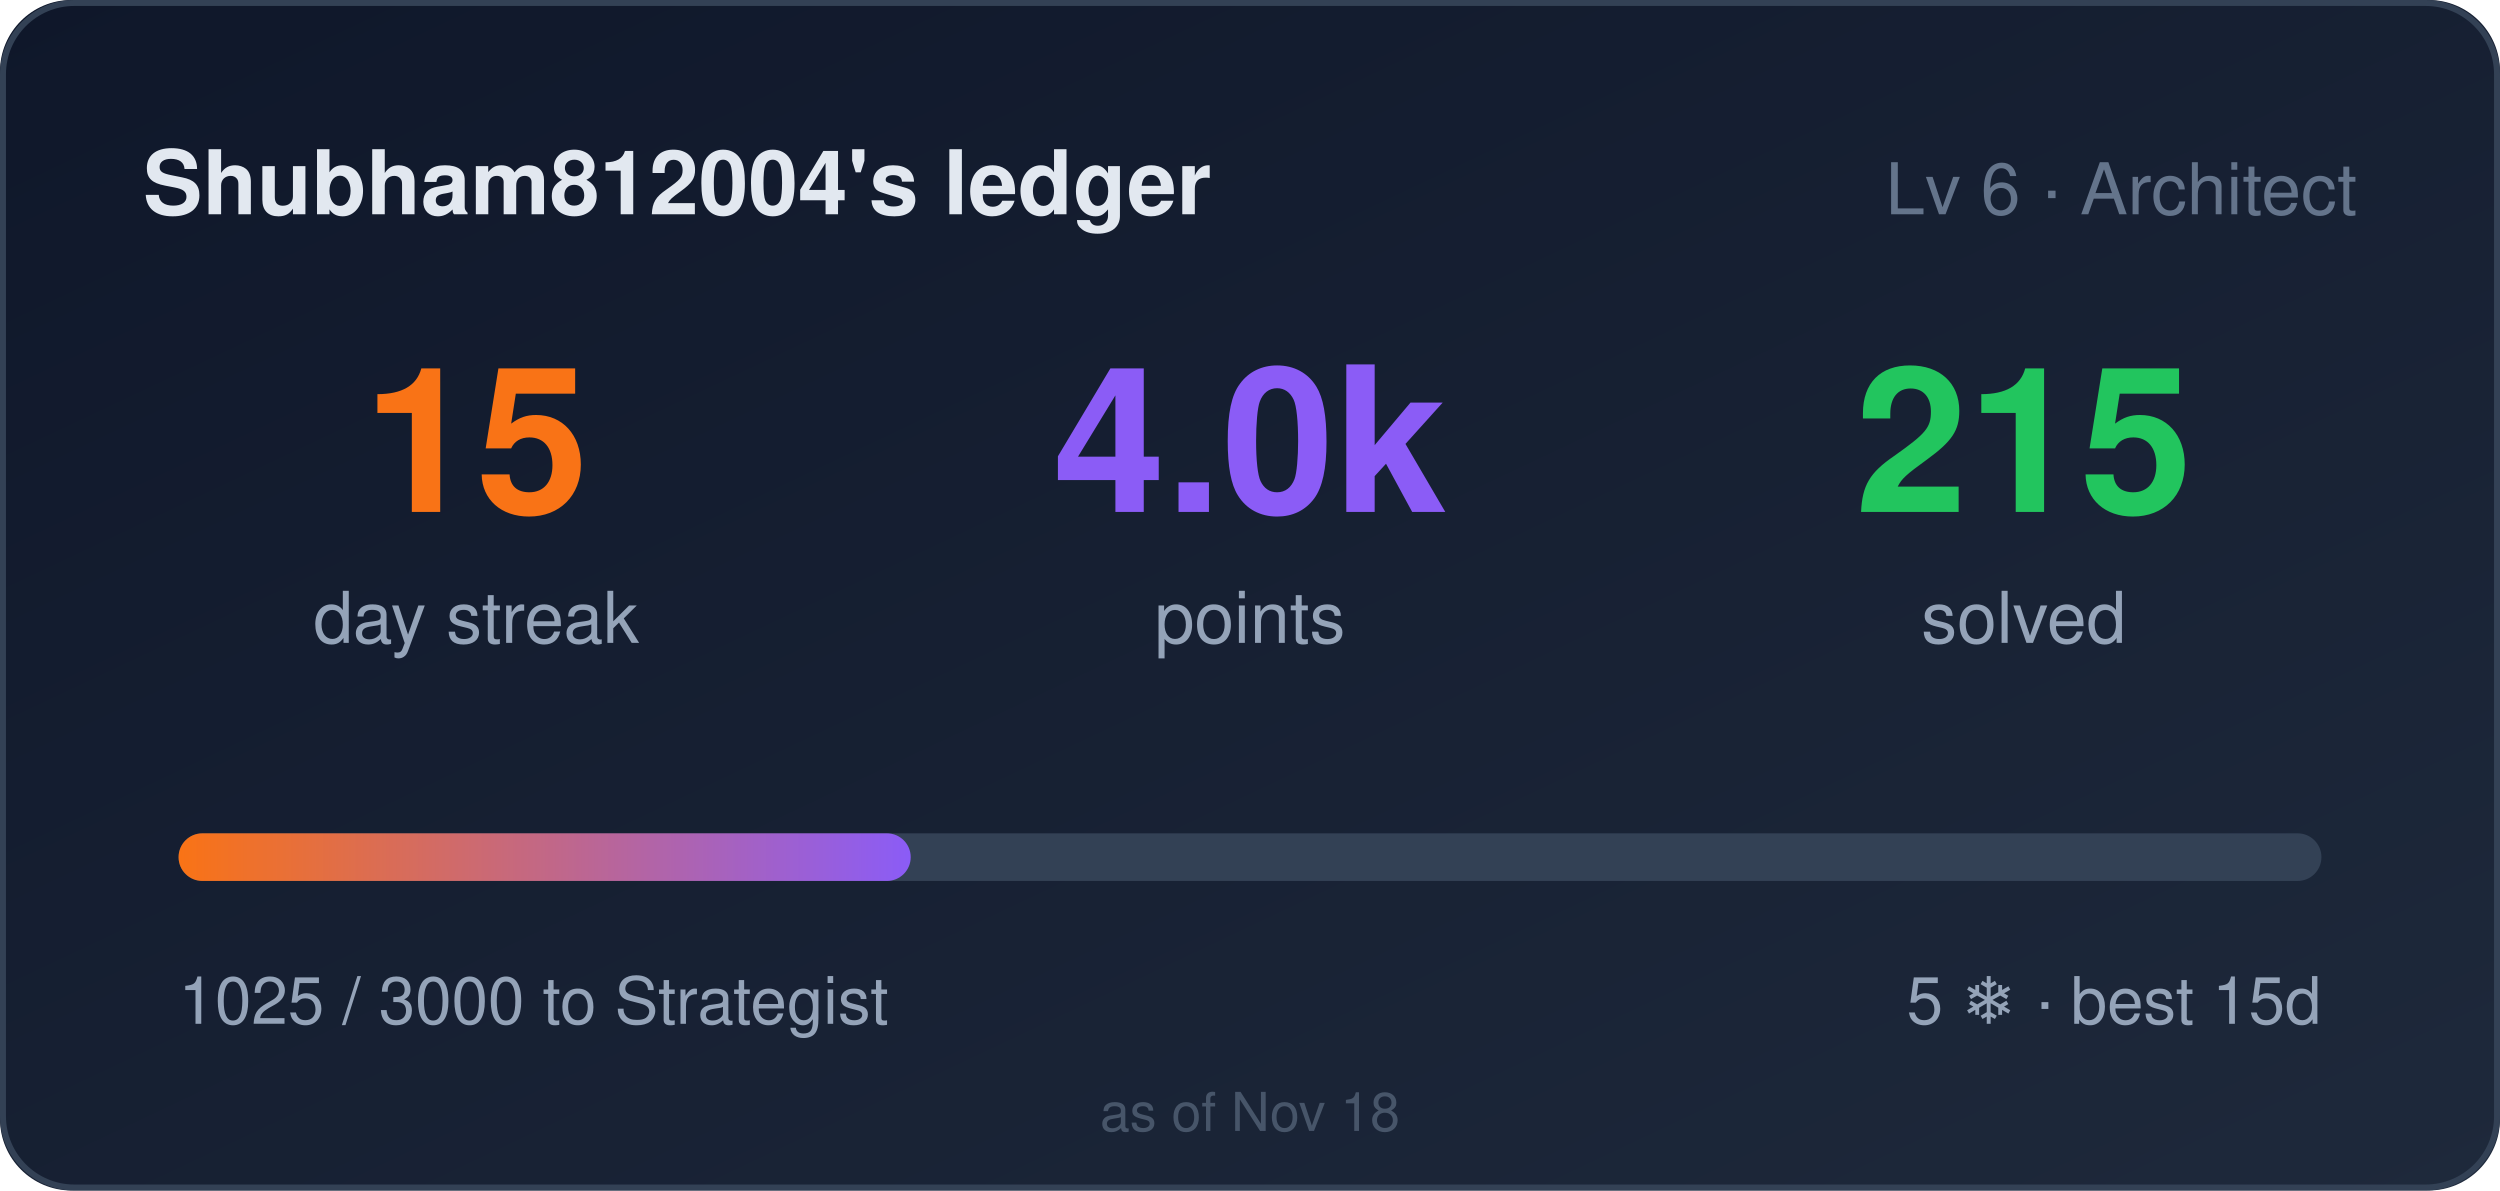
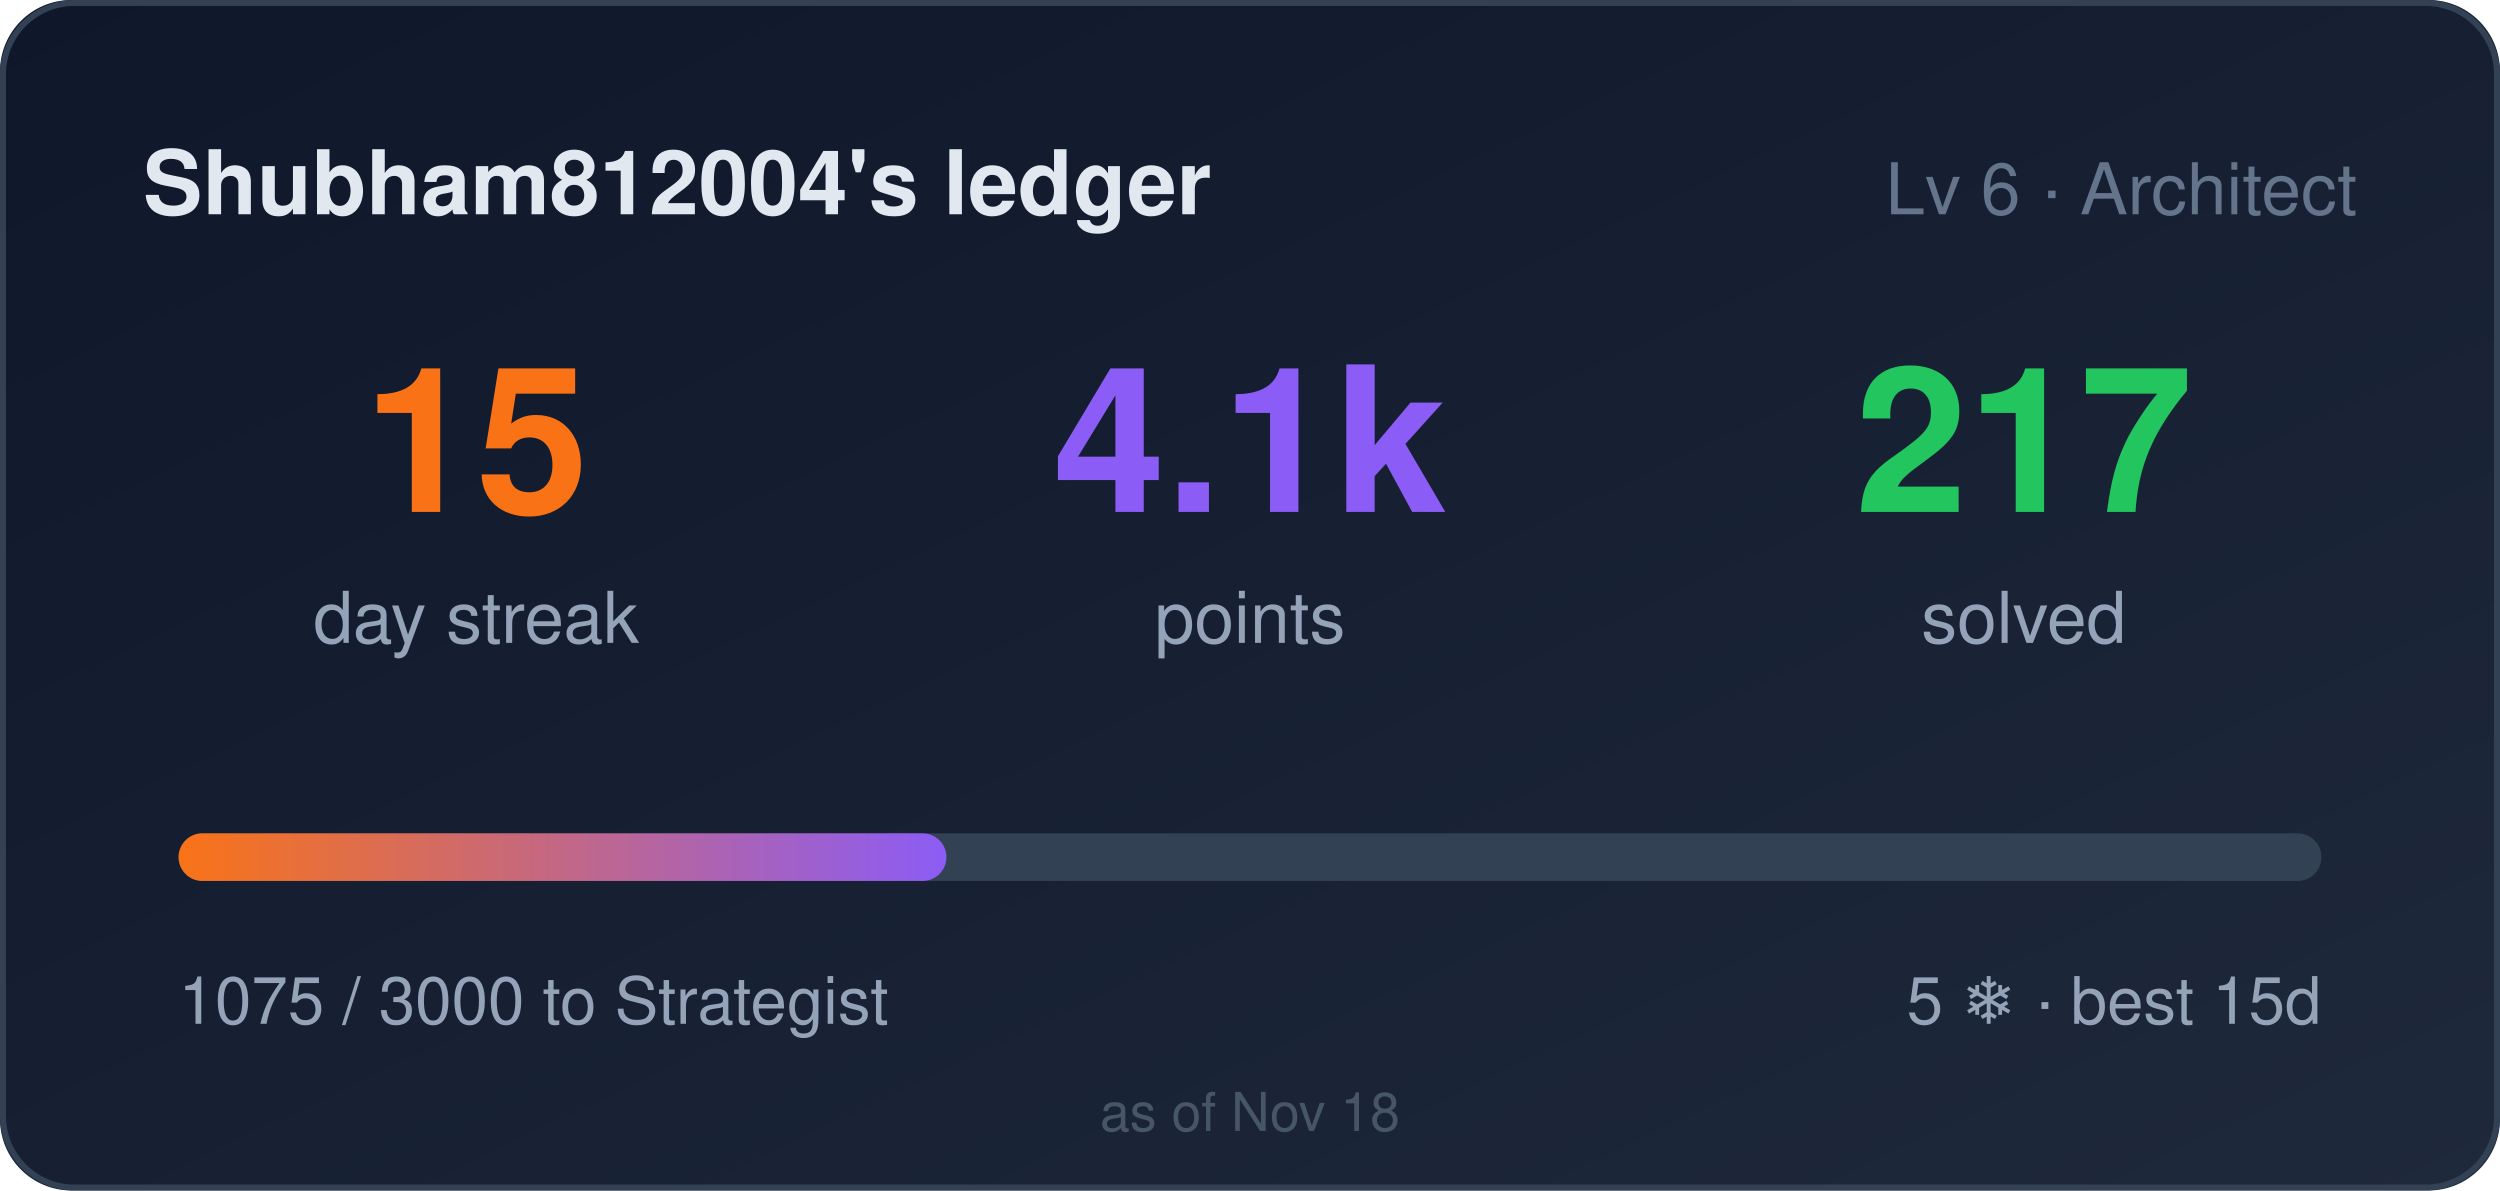
- <svg xmlns="http://www.w3.org/2000/svg" width="420" height="200" role="img" aria-label="Shubham812004's ledger: 15 day streak, 4025 points">
+ <svg xmlns="http://www.w3.org/2000/svg" width="420" height="200" role="img" aria-label="Shubham812004's ledger: 15 day streak, 4075 points">
  <style>
    .bar,.n{transform-box:fill-box}
    .bar{transform-origin:left center}
    @media (prefers-reduced-motion: no-preference){
      .bar{animation:cl-grow .9s cubic-bezier(.22,1,.36,1) both}
      .n{animation:cl-rise .5s ease-out both}
      .n2{animation-delay:.08s}
      .n3{animation-delay:.16s}
    }
    @keyframes cl-grow{from{transform:scaleX(0)}to{transform:scaleX(1)}}
    @keyframes cl-rise{from{opacity:0;transform:translateY(6px)}to{opacity:1;transform:none}}
  </style>
  <defs>
    <linearGradient id="bg" x1="0" y1="0" x2="1" y2="1">
      <stop offset="0" stop-color="#0f172a" />
      <stop offset="1" stop-color="#1e293b" />
    </linearGradient>
    <linearGradient id="bar" x1="0" y1="0" x2="1" y2="0">
      <stop offset="0" stop-color="#f97316" />
      <stop offset="1" stop-color="#8b5cf6" />
    </linearGradient>
  </defs>
  <rect width="420" height="200" rx="12" fill="url(#bg)" />
  <rect x="0.5" y="0.5" width="419" height="199" rx="12" fill="none" stroke="#334155" />
  <text x="24" y="36" fill="#e2e8f0" font-size="15" font-weight="600" font-family="Segoe UI,Helvetica,Arial,sans-serif">Shubham812004's ledger</text>
  <text x="396" y="36" fill="#64748b" font-size="12" text-anchor="end" font-family="Segoe UI,Helvetica,Arial,sans-serif">Lv 6 · Architect</text>
  <g font-family="Segoe UI,Helvetica,Arial,sans-serif">
    <text class="n n1" x="80" y="86" fill="#f97316" font-size="34" font-weight="700" text-anchor="middle">15</text>
    <text x="80" y="108" fill="#94a3b8" font-size="12" text-anchor="middle">day streak</text>
-     <text class="n n2" x="210" y="86" fill="#8b5cf6" font-size="34" font-weight="700" text-anchor="middle">4.0k</text>
+     <text class="n n2" x="210" y="86" fill="#8b5cf6" font-size="34" font-weight="700" text-anchor="middle">4.1k</text>
    <text x="210" y="108" fill="#94a3b8" font-size="12" text-anchor="middle">points</text>
-     <text class="n n3" x="340" y="86" fill="#22c55e" font-size="34" font-weight="700" text-anchor="middle">215</text>
+     <text class="n n3" x="340" y="86" fill="#22c55e" font-size="34" font-weight="700" text-anchor="middle">217</text>
    <text x="340" y="108" fill="#94a3b8" font-size="12" text-anchor="middle">solved</text>
  </g>
  <rect x="30" y="140" width="360" height="8" rx="4" fill="#334155" />
-   <rect class="bar" x="30" y="140" width="123" height="8" rx="4" fill="url(#bar)" />
-   <text x="30" y="172" fill="#94a3b8" font-size="11" font-family="Segoe UI,Helvetica,Arial,sans-serif">1025 / 3000 to Strategist</text>
+   <rect class="bar" x="30" y="140" width="129" height="8" rx="4" fill="url(#bar)" />
+   <text x="30" y="172" fill="#94a3b8" font-size="11" font-family="Segoe UI,Helvetica,Arial,sans-serif">1075 / 3000 to Strategist</text>
  <text x="390" y="172" fill="#94a3b8" font-size="11" text-anchor="end" font-family="Segoe UI,Helvetica,Arial,sans-serif">5 ❄ · best 15d</text>
  <text x="210" y="190" fill="#475569" font-size="9" text-anchor="middle" font-family="Segoe UI,Helvetica,Arial,sans-serif">as of Nov 18</text>
</svg>
